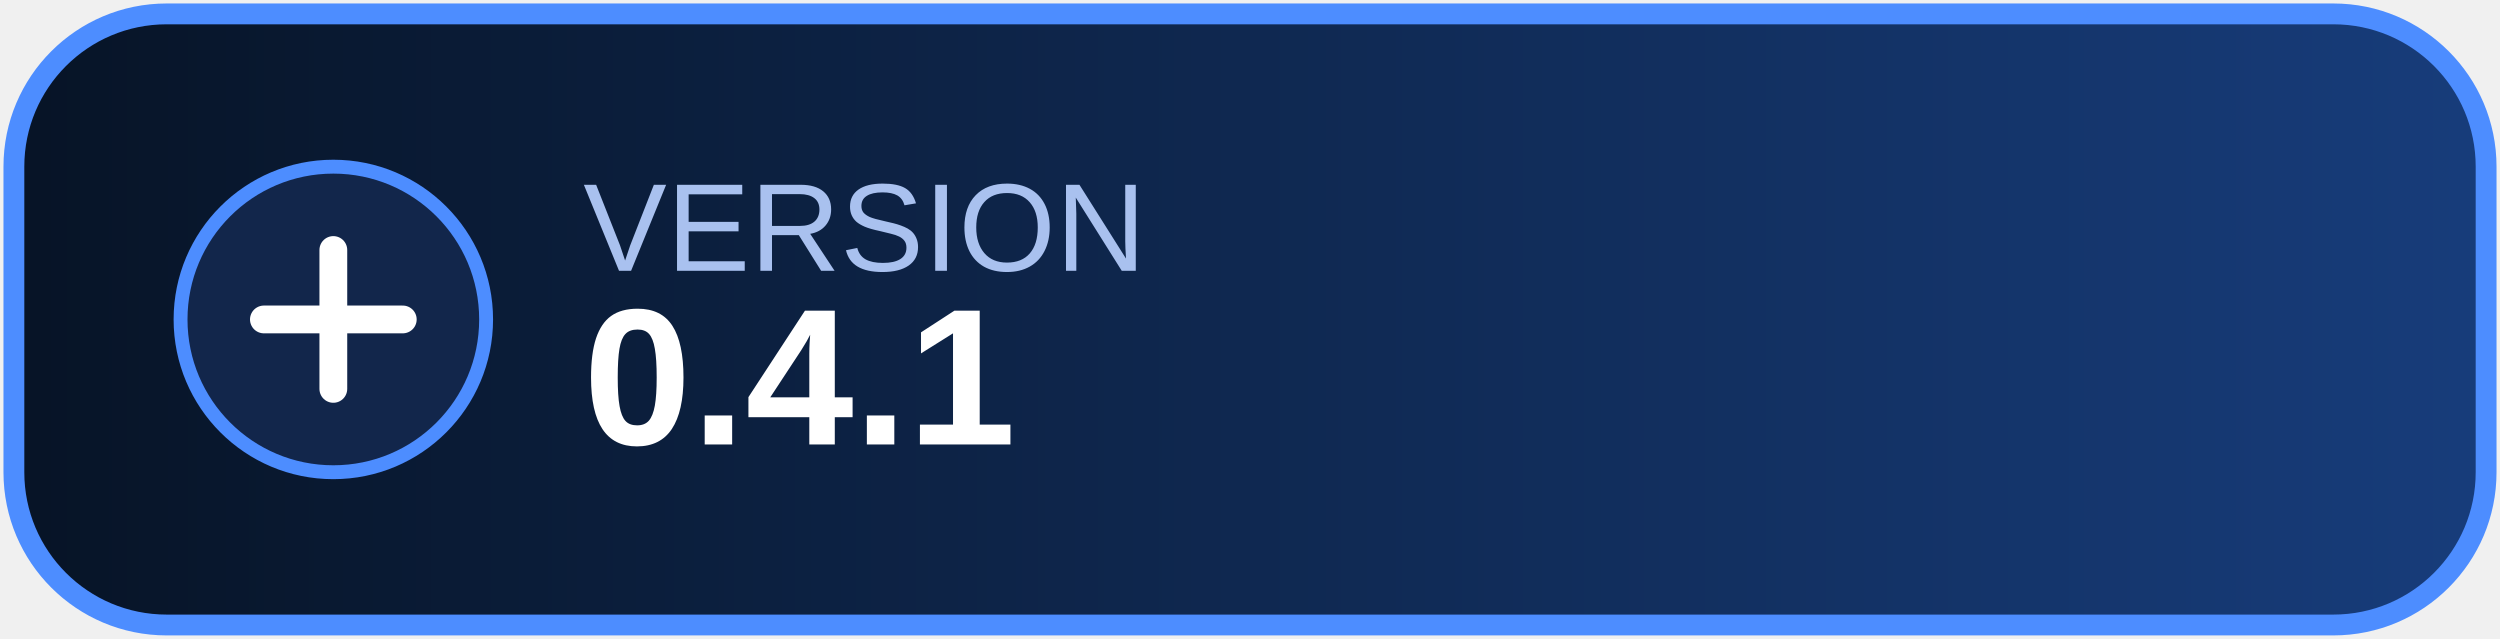
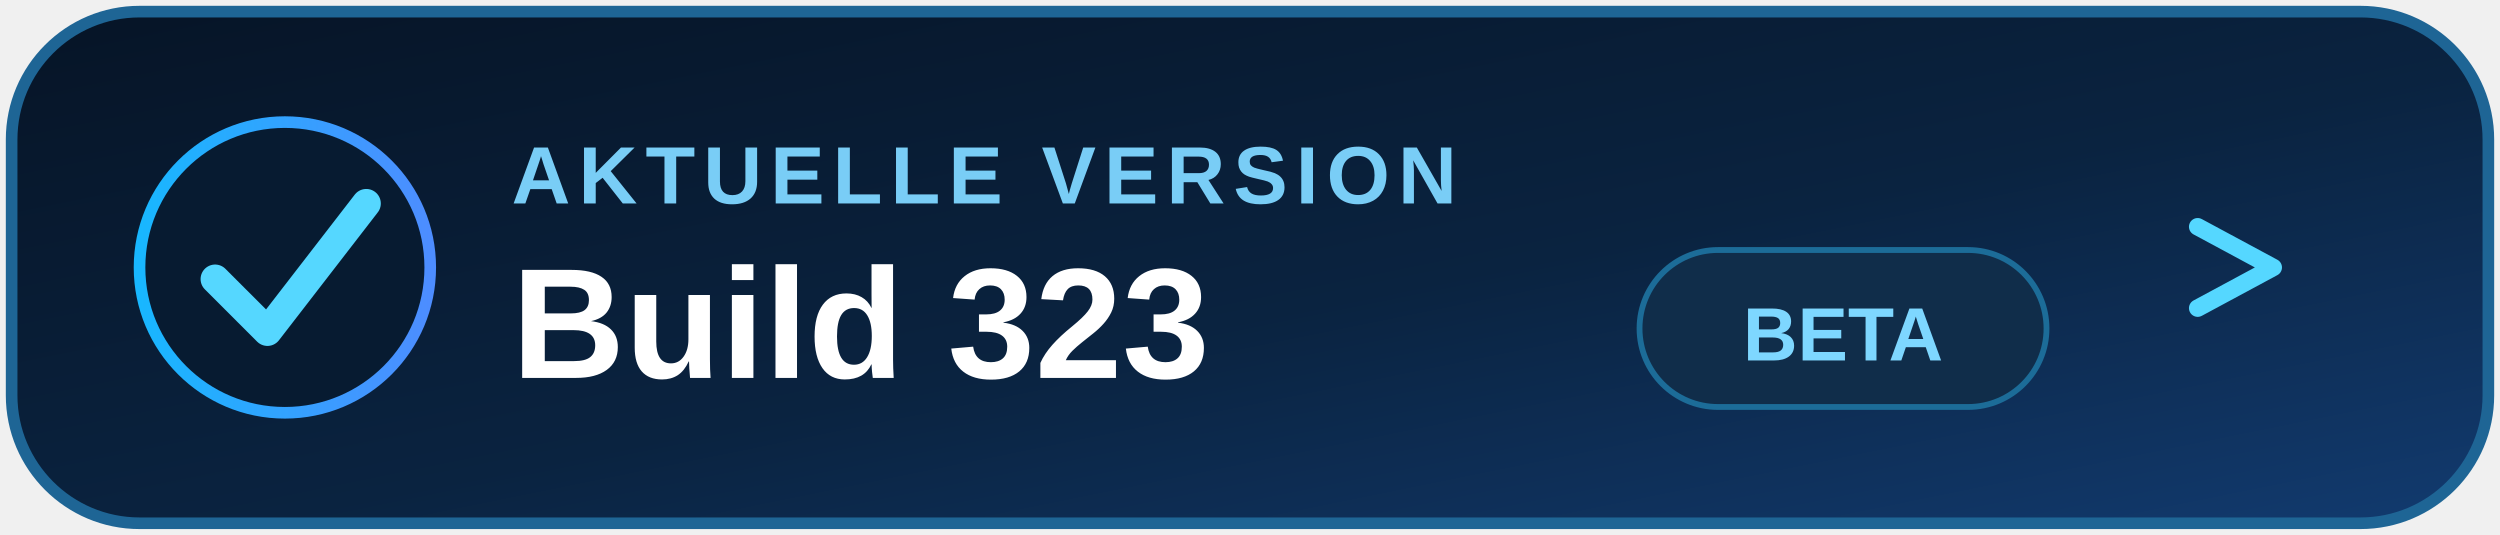
- <svg xmlns="http://www.w3.org/2000/svg" width="360" height="92" viewBox="0 0 360 92">
+ <svg xmlns="http://www.w3.org/2000/svg" width="430" height="92" viewBox="0 0 430 92" role="img" aria-label="Aktuelle AirDeck Version Build 323 Beta">
  <defs>
-     <linearGradient id="b" x1="0" x2="1">
-       <stop stop-color="#071427" />
-       <stop offset="1" stop-color="#173c7a" />
+     <linearGradient id="bg" x1="0" y1="0" x2="1" y2="1">
+       <stop stop-color="#061426" />
+       <stop offset=".55" stop-color="#0a2340" />
+       <stop offset="1" stop-color="#123b70" />
+     </linearGradient>
+     <linearGradient id="accent" x1="0" x2="1">
+       <stop stop-color="#18b7ff" />
+       <stop offset="1" stop-color="#4d8dff" />
    </linearGradient>
  </defs>
-   <rect x="2" y="2" width="356" height="88" rx="22" fill="url(#b)" stroke="#4d8dff" stroke-width="3" />
-   <circle cx="48" cy="46" r="22" fill="#12264b" stroke="#4d8dff" stroke-width="2" />
-   <path d="M38 46h20M48 36v20" stroke="#fff" stroke-width="4" stroke-linecap="round" />
-   <text x="84" y="39" font-family="Segoe UI,Arial" font-size="18" fill="#a9c1ef">VERSION</text>
-   <text x="84" y="64" font-family="Segoe UI,Arial" font-size="28" font-weight="700" fill="#fff">0.4.1</text>
+   <rect x="2" y="2" width="426" height="88" rx="22" fill="url(#bg)" stroke="#1e6595" stroke-width="2" />
+   <circle cx="49" cy="46" r="25" fill="#071b31" stroke="url(#accent)" stroke-width="2" />
+   <path d="M37 48l9 9 17-22" fill="none" stroke="#55d7ff" stroke-width="5" stroke-linecap="round" stroke-linejoin="round" />
+   <text x="88" y="35" font-family="Segoe UI,Arial,sans-serif" font-size="14" font-weight="700" letter-spacing="1.4" fill="#79cdf6">AKTUELLE VERSION</text>
+   <text x="88" y="65" font-family="Segoe UI,Arial,sans-serif" font-size="27" font-weight="700" fill="#ffffff">Build 323</text>
+   <rect x="282" y="43" width="70" height="27" rx="13.5" fill="#102d4a" stroke="#1c6c98" />
+   <text x="317" y="62" text-anchor="middle" font-family="Segoe UI,Arial,sans-serif" font-size="13" font-weight="700" fill="#7ed7ff">BETA</text>
+   <path d="M378 39l13 7-13 7" fill="none" stroke="#55d7ff" stroke-width="3" stroke-linecap="round" stroke-linejoin="round" />
</svg>
